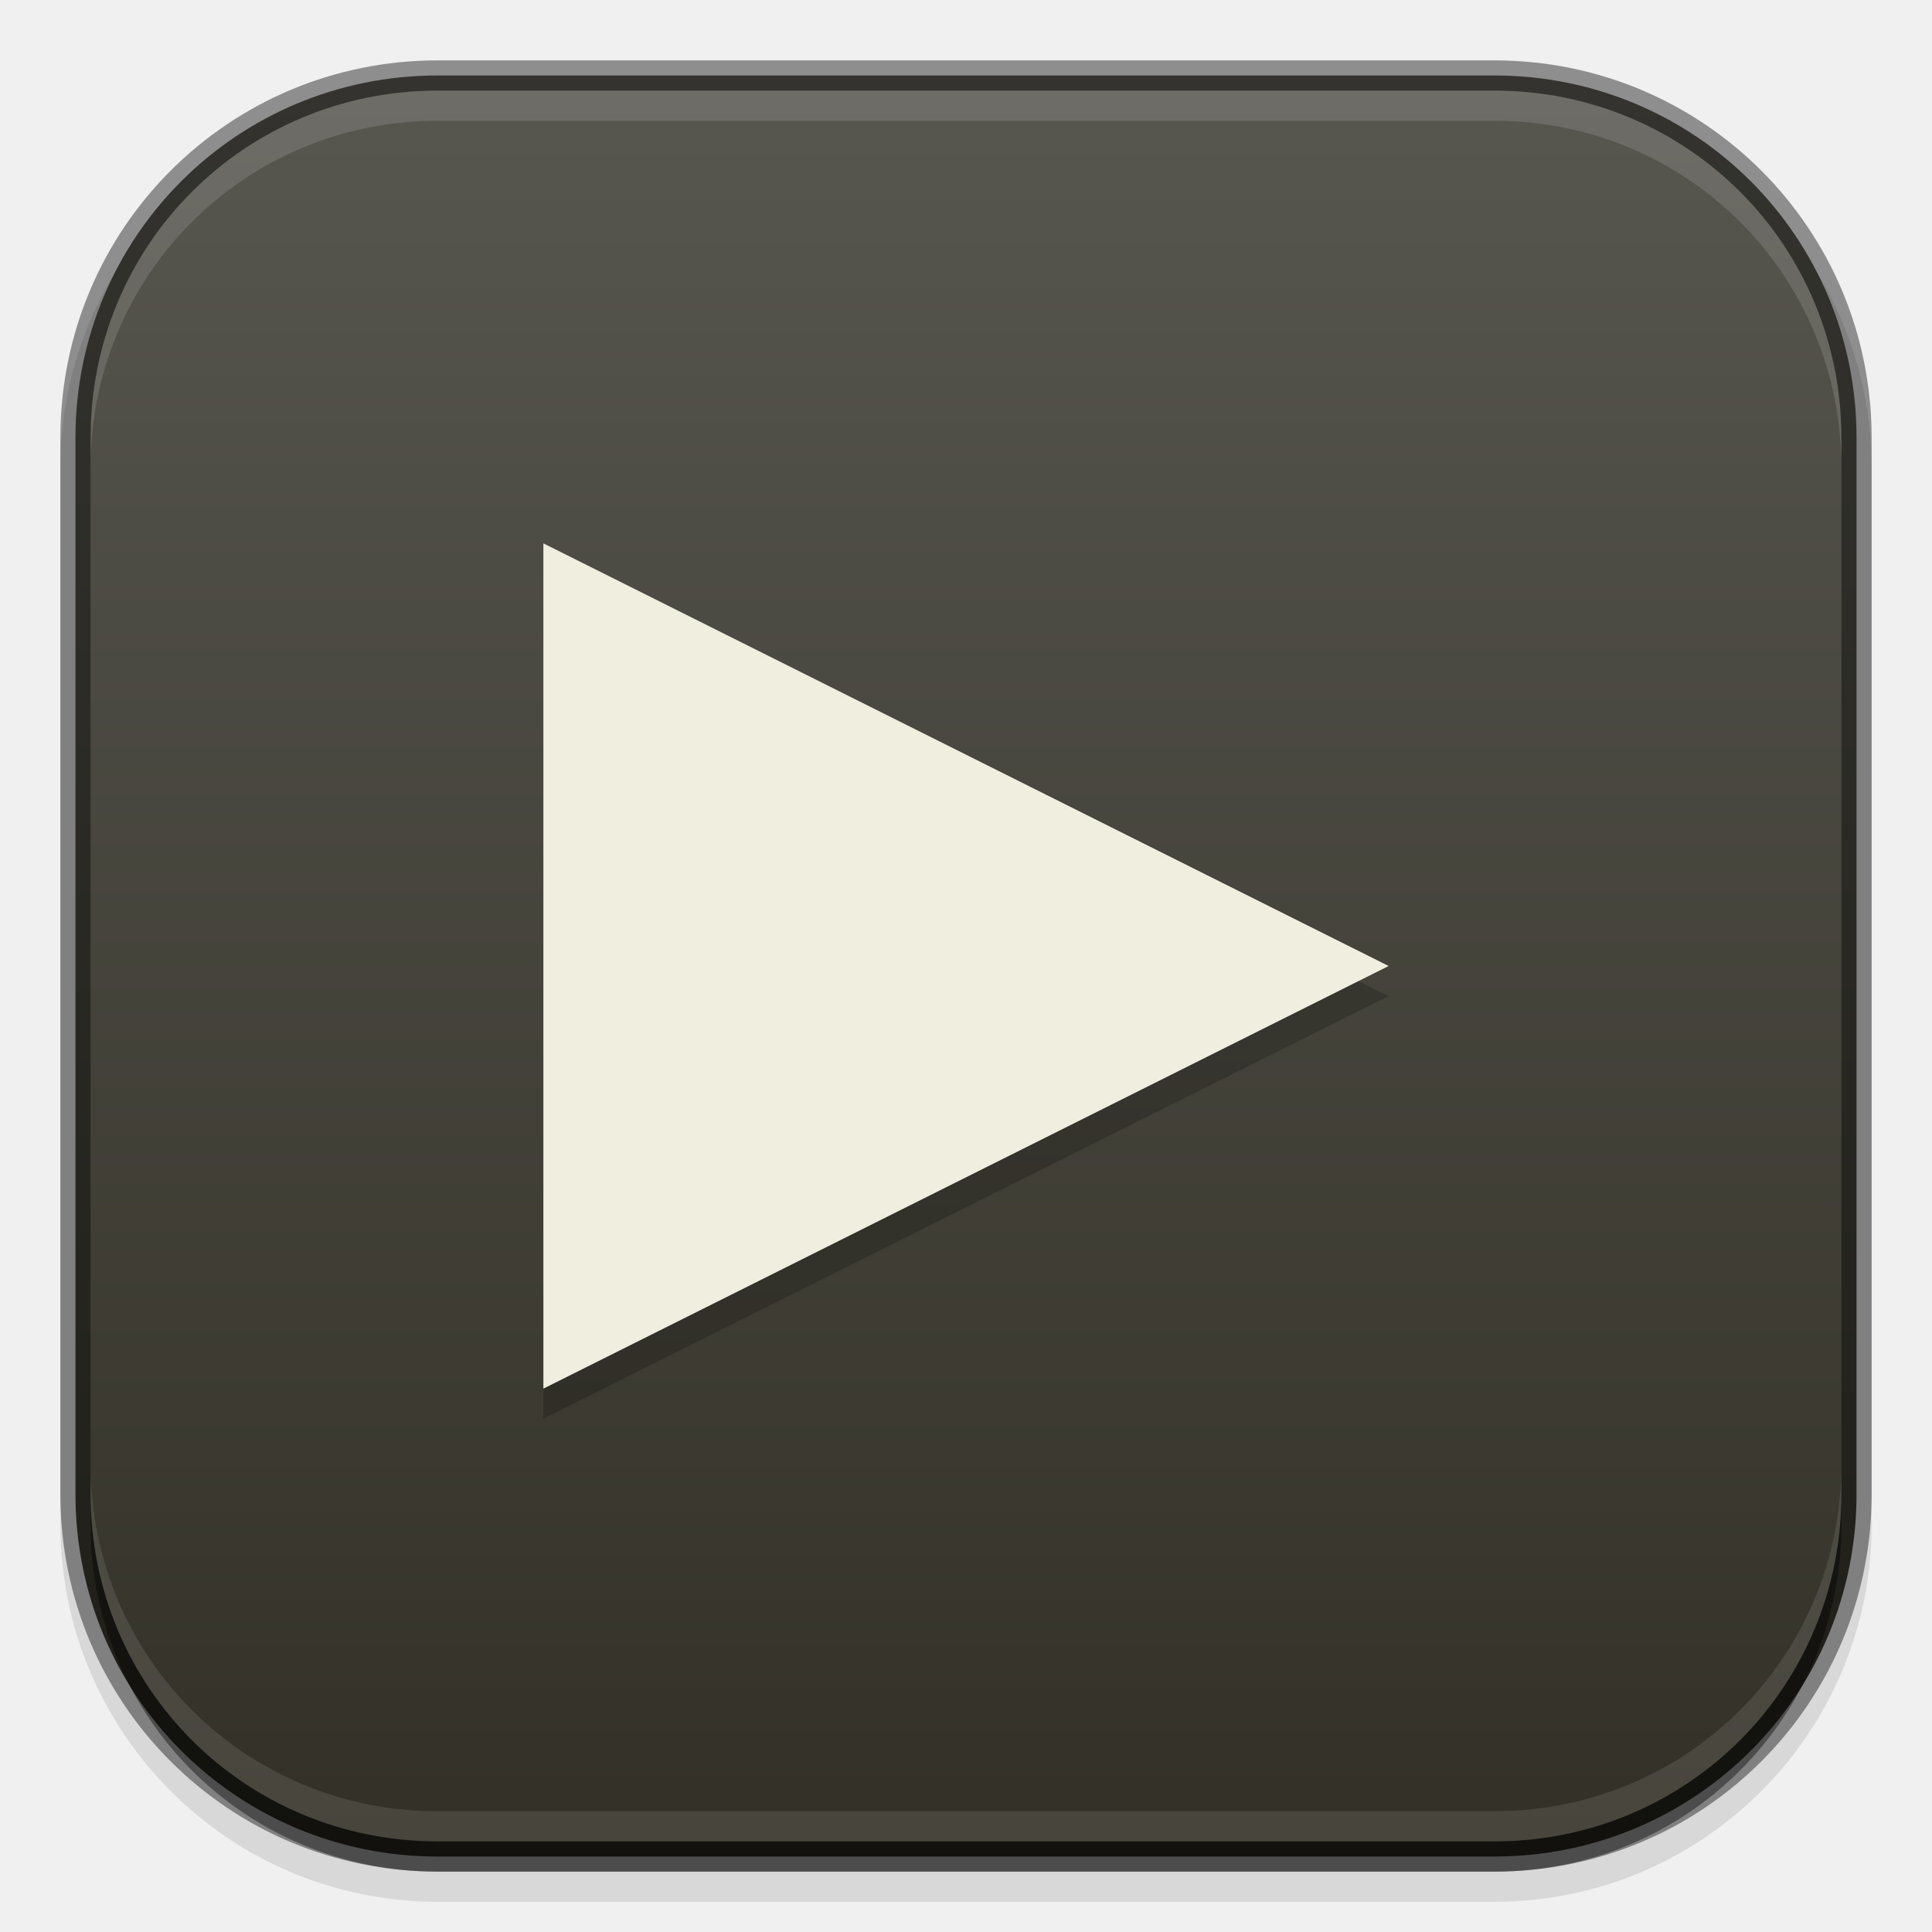
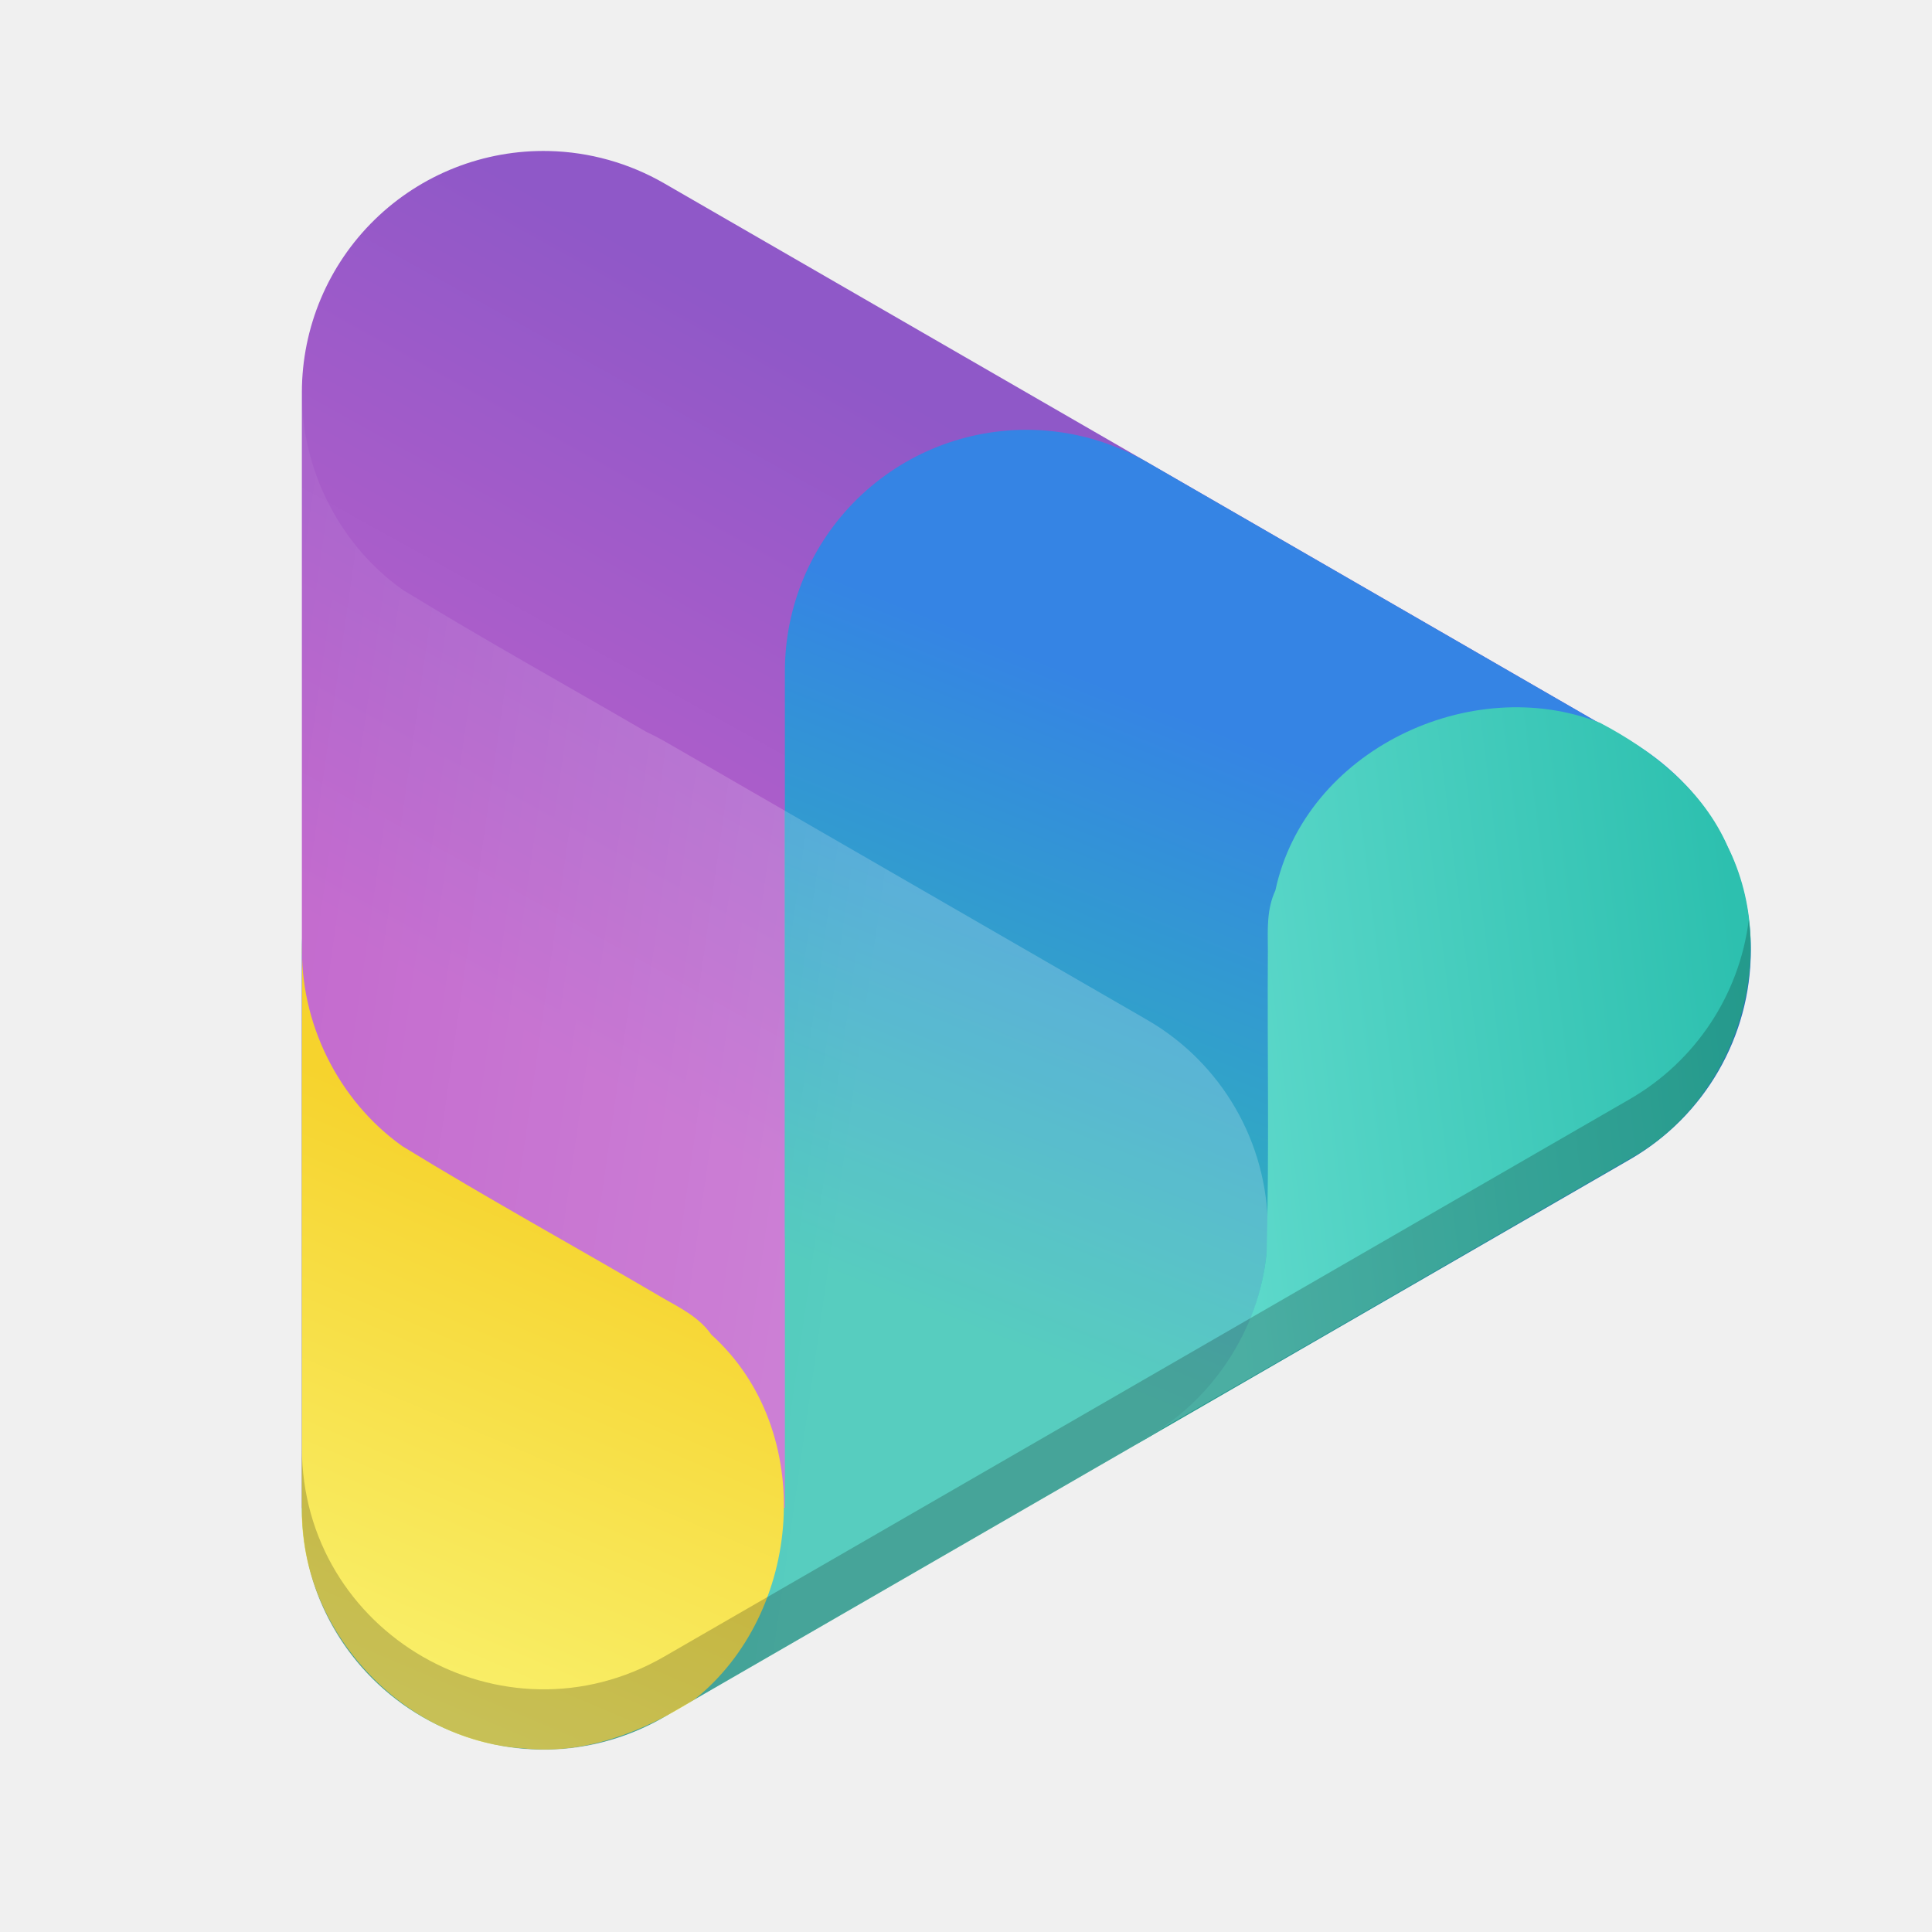
- <svg xmlns="http://www.w3.org/2000/svg" style="enable-background:new" height="64" width="64" version="1.0">
+ <svg xmlns="http://www.w3.org/2000/svg" xmlns:xlink="http://www.w3.org/1999/xlink" width="128" height="128" version="1.0">
  <defs>
-     <linearGradient id="linearGradient4266" x1="291" gradientUnits="userSpaceOnUse" y1="172" gradientTransform="matrix(0,-1,1,0,-140,352)" x2="349" y2="172">
-       <stop stop-color="#333127" offset="0" />
-       <stop stop-color="#57564f" offset="1" />
+     <linearGradient id="a">
+       <stop offset="0" stop-color="#d5d3cf" />
+       <stop offset="1" stop-color="#f6f5f4" />
    </linearGradient>
+     <linearGradient id="b">
+       <stop offset="0" stop-color="#d5d3cf" />
+       <stop offset="1" stop-color="#949390" />
+     </linearGradient>
+     <linearGradient id="c">
+       <stop offset="0" stop-color="#9a9996" />
+       <stop offset="1" stop-color="#77767b" />
+     </linearGradient>
+     <linearGradient id="d">
+       <stop offset="0" stop-color="#f9f06b" />
+       <stop offset="1" stop-color="#f6d32d" />
+     </linearGradient>
+     <linearGradient id="e">
+       <stop offset="0" stop-color="#2dc0af" />
+       <stop offset="1" stop-color="#5ed9cb" />
+     </linearGradient>
+     <linearGradient id="f">
+       <stop offset="0" stop-color="#fff" />
+       <stop offset="1" stop-color="#fff" stop-opacity="0" />
+     </linearGradient>
+     <linearGradient id="g">
+       <stop offset="0" stop-color="#2dc0af" />
+       <stop offset="1" stop-color="#3584e4" />
+     </linearGradient>
+     <linearGradient id="h">
+       <stop offset="0" stop-color="#c061cb" />
+       <stop offset="1" stop-color="#8f58c8" />
+     </linearGradient>
+     <linearGradient xlink:href="#d" id="m" gradientUnits="userSpaceOnUse" x1="529.288" y1="441.731" x2="543.341" y2="408.599" gradientTransform="translate(-461.557 -35.819)" />
+     <linearGradient xlink:href="#e" id="l" gradientUnits="userSpaceOnUse" x1="529.288" y1="441.731" x2="543.341" y2="408.599" gradientTransform="rotate(-120 320.2 508.254)" />
+     <linearGradient xlink:href="#f" id="k" x1="56" y1="252" x2="0" y2="244" gradientUnits="userSpaceOnUse" gradientTransform="translate(42.443 122.181)" />
+     <linearGradient gradientTransform="translate(42.443 122.181)" xlink:href="#g" id="j" x1="64" y1="260" x2="80" y2="220" gradientUnits="userSpaceOnUse" />
+     <linearGradient gradientTransform="translate(42.443 122.181)" xlink:href="#h" id="i" x1="32" y1="239.25" x2="56" y2="196" gradientUnits="userSpaceOnUse" />
  </defs>
-   <rect opacity=".1" style="color:#bebebe;enable-background:accumulate" ry="12.5" height="60" width="60" y="3" x="2" />
-   <path style="color:#bebebe;enable-background:accumulate" fill="url(#linearGradient4266)" d="m14.5 2.5c-6.655 0-12 5.345-12 12v35c0 6.655 5.345 12 12 12h35c6.655 0 12-5.345 12-12v-35c0-6.655-5.345-12-12-12h-35z" />
-   <path opacity=".2" style="enable-background:new" d="m18 19 28 14-28 14z" />
-   <path d="m18 18 28 14-28 14z" style="enable-background:new" fill="#f0efdf" />
-   <path opacity="0.13" style="color:#bebebe;enable-background:accumulate" d="m14.5 3c-6.388 0-11.5 5.112-11.5 11.5v1c0-6.388 5.112-11.5 11.5-11.5h35c6.388 0 11.5 5.112 11.5 11.5v-1c0-6.388-5.112-11.5-11.5-11.5h-35z" fill="#fff" />
-   <path opacity="0.41" d="m49.5 62c6.388 0 11.5-5.112 11.5-11.5v-1c0 6.388-5.112 11.5-11.5 11.5h-35c-6.388 0-11.5-5.112-11.5-11.5v1c0 6.388 5.112 11.5 11.5 11.5h35z" style="color:#bebebe;enable-background:accumulate" />
-   <path opacity=".1" style="color:#bebebe;enable-background:accumulate" d="m14.5 61c-6.388 0-11.5-5.112-11.5-11.5v-1c0 6.388 5.112 11.5 11.5 11.5h35c6.388 0 11.5-5.112 11.5-11.5v1c0 6.388-5.112 11.5-11.5 11.5h-35z" fill="#fff" />
-   <path opacity="0.41" style="color:#bebebe;enable-background:accumulate" d="m14.5 2c-6.925 0-12.5 5.575-12.5 12.5v35c0 6.925 5.575 12.5 12.5 12.5h35c6.925 0 12.5-5.575 12.5-12.5v-35c0-6.925-5.575-12.5-12.5-12.5h-35zm0 1h35c6.388 0 11.5 5.112 11.5 11.5v35c0 6.388-5.112 11.5-11.5 11.5h-35c-6.388 0-11.5-5.112-11.5-11.5v-35c0-6.388 5.112-11.5 11.5-11.5z" />
+   <path style="marker:none" overflow="visible" fill="none" d="M0 0h128v128H0z" />
+   <g>
+     <g color="#000" font-weight="400" font-family="sans-serif" fill-rule="evenodd">
+       <path d="M36.377 46.955A16.002 16.002 0 0 0 20 62.951v36.95a16.002 16.002 0 0 0 24 13.857L76 95.28a16.002 16.002 0 0 0 0-27.713L44 49.094a16.002 16.002 0 0 0-7.623-2.139z" style="line-height:normal;font-variant-ligatures:normal;font-variant-position:normal;font-variant-caps:normal;font-variant-numeric:normal;font-variant-alternates:normal;font-feature-settings:normal;text-indent:0;text-align:start;text-decoration-line:none;text-decoration-style:solid;text-decoration-color:#000;text-transform:none;text-orientation:mixed;white-space:normal;shape-padding:0;isolation:auto;mix-blend-mode:normal;solid-color:#000;solid-opacity:1" overflow="visible" fill="#2dc0af" />
+       <path d="M78.82 304.187a16.002 16.002 0 0 0-16.377 15.994v73.9h32v-46.187l40 23.094 16-27.713-64-36.95a16.002 16.002 0 0 0-7.623-2.138z" style="line-height:normal;font-variant-ligatures:normal;font-variant-position:normal;font-variant-caps:normal;font-variant-numeric:normal;font-variant-alternates:normal;font-feature-settings:normal;text-indent:0;text-align:start;text-decoration-line:none;text-decoration-style:solid;text-decoration-color:#000;text-transform:none;text-orientation:mixed;white-space:normal;shape-padding:0;isolation:auto;mix-blend-mode:normal;solid-color:#000;solid-opacity:1" overflow="visible" fill="url(#i)" transform="translate(-42.443 -294.181)" />
+       <path d="M110.82 322.662a16.002 16.002 0 0 0-16.377 15.994v36.95a16.002 16.002 0 0 0 24 13.856l32-18.474a16.002 16.002 0 0 0 0-27.713l-32-18.475a16.002 16.002 0 0 0-7.623-2.138z" style="line-height:normal;font-variant-ligatures:normal;font-variant-position:normal;font-variant-caps:normal;font-variant-numeric:normal;font-variant-alternates:normal;font-feature-settings:normal;text-indent:0;text-align:start;text-decoration-line:none;text-decoration-style:solid;text-decoration-color:#000;text-transform:none;text-orientation:mixed;white-space:normal;shape-padding:0;isolation:auto;mix-blend-mode:normal;solid-color:#000;solid-opacity:1" overflow="visible" fill="url(#j)" transform="translate(-42.443 -294.181)" />
+       <path d="M62.46 320.812c-.04 12.106-.005 24.214-.017 36.32v36.95a16.002 16.002 0 0 0 24 13.857l32-18.477a16.002 16.002 0 0 0 0-27.712l-32-18.475a16.002 16.002 0 0 0-1.174-.602c-5.392-3.139-10.852-6.166-16.168-9.43-3.984-2.83-6.487-7.559-6.64-12.431z" style="line-height:normal;font-variant-ligatures:normal;font-variant-position:normal;font-variant-caps:normal;font-variant-numeric:normal;font-variant-alternates:normal;font-feature-settings:normal;text-indent:0;text-align:start;text-decoration-line:none;text-decoration-style:solid;text-decoration-color:#000;text-transform:none;text-orientation:mixed;white-space:normal;shape-padding:0;isolation:auto;mix-blend-mode:normal;solid-color:#000;solid-opacity:1" overflow="visible" opacity=".2" fill="url(#k)" transform="translate(-42.443 -294.181)" />
+       <path style="line-height:normal;font-variant-ligatures:normal;font-variant-position:normal;font-variant-caps:normal;font-variant-numeric:normal;font-variant-alternates:normal;font-feature-settings:normal;text-indent:0;text-align:start;text-decoration-line:none;text-decoration-style:solid;text-decoration-color:#000;text-transform:none;text-orientation:mixed;white-space:normal;shape-padding:0;isolation:auto;mix-blend-mode:normal;solid-color:#000;solid-opacity:1" d="M118.056 389.61c10.815-6.191 21.588-12.456 32.386-18.676 7.049-3.897 10.06-13.432 6.472-20.653-1.64-3.746-4.936-6.356-8.47-8.215-8.542-3.355-19.517 1.811-21.503 11.106-.582 1.252-.51 2.562-.498 3.96-.047 6.672.097 13.35-.082 20.018-.49 5.194-3.7 10.008-8.305 12.46z" overflow="visible" fill="url(#l)" transform="translate(-42.443 -294.181)" />
+       <path d="M62.462 356.697c-.045 12.46-.007 24.923-.02 37.385-.148 8.052 6.604 15.427 14.651 15.931 4.064.453 7.972-1.097 11.35-3.228 7.176-5.72 8.19-17.808 1.133-24.175-.794-1.13-1.964-1.723-3.18-2.411-5.755-3.377-11.61-6.59-17.296-10.08-4.253-3.022-6.817-8.209-6.638-13.422z" style="line-height:normal;font-variant-ligatures:normal;font-variant-position:normal;font-variant-caps:normal;font-variant-numeric:normal;font-variant-alternates:normal;font-feature-settings:normal;text-indent:0;text-align:start;text-decoration-line:none;text-decoration-style:solid;text-decoration-color:#000;text-transform:none;text-orientation:mixed;white-space:normal;shape-padding:0;isolation:auto;mix-blend-mode:normal;solid-color:#000;solid-opacity:1" overflow="visible" fill="url(#m)" transform="translate(-42.443 -294.181)" />
+       <path d="M115.86 60.959A16.002 16.002 0 0 1 108 72.807l-64 36.95c-10.667 6.157-23.999-1.54-24-13.857v4c.001 12.316 13.333 20.014 24 13.858l64-36.951a16.002 16.002 0 0 0 7.86-15.848z" style="line-height:normal;font-variant-ligatures:normal;font-variant-position:normal;font-variant-caps:normal;font-variant-numeric:normal;font-variant-alternates:normal;font-feature-settings:normal;text-indent:0;text-align:start;text-decoration-line:none;text-decoration-style:solid;text-decoration-color:#000;text-transform:none;text-orientation:mixed;white-space:normal;shape-padding:0;isolation:auto;mix-blend-mode:normal;solid-color:#000;solid-opacity:1" overflow="visible" opacity=".2" />
+     </g>
+   </g>
</svg>
